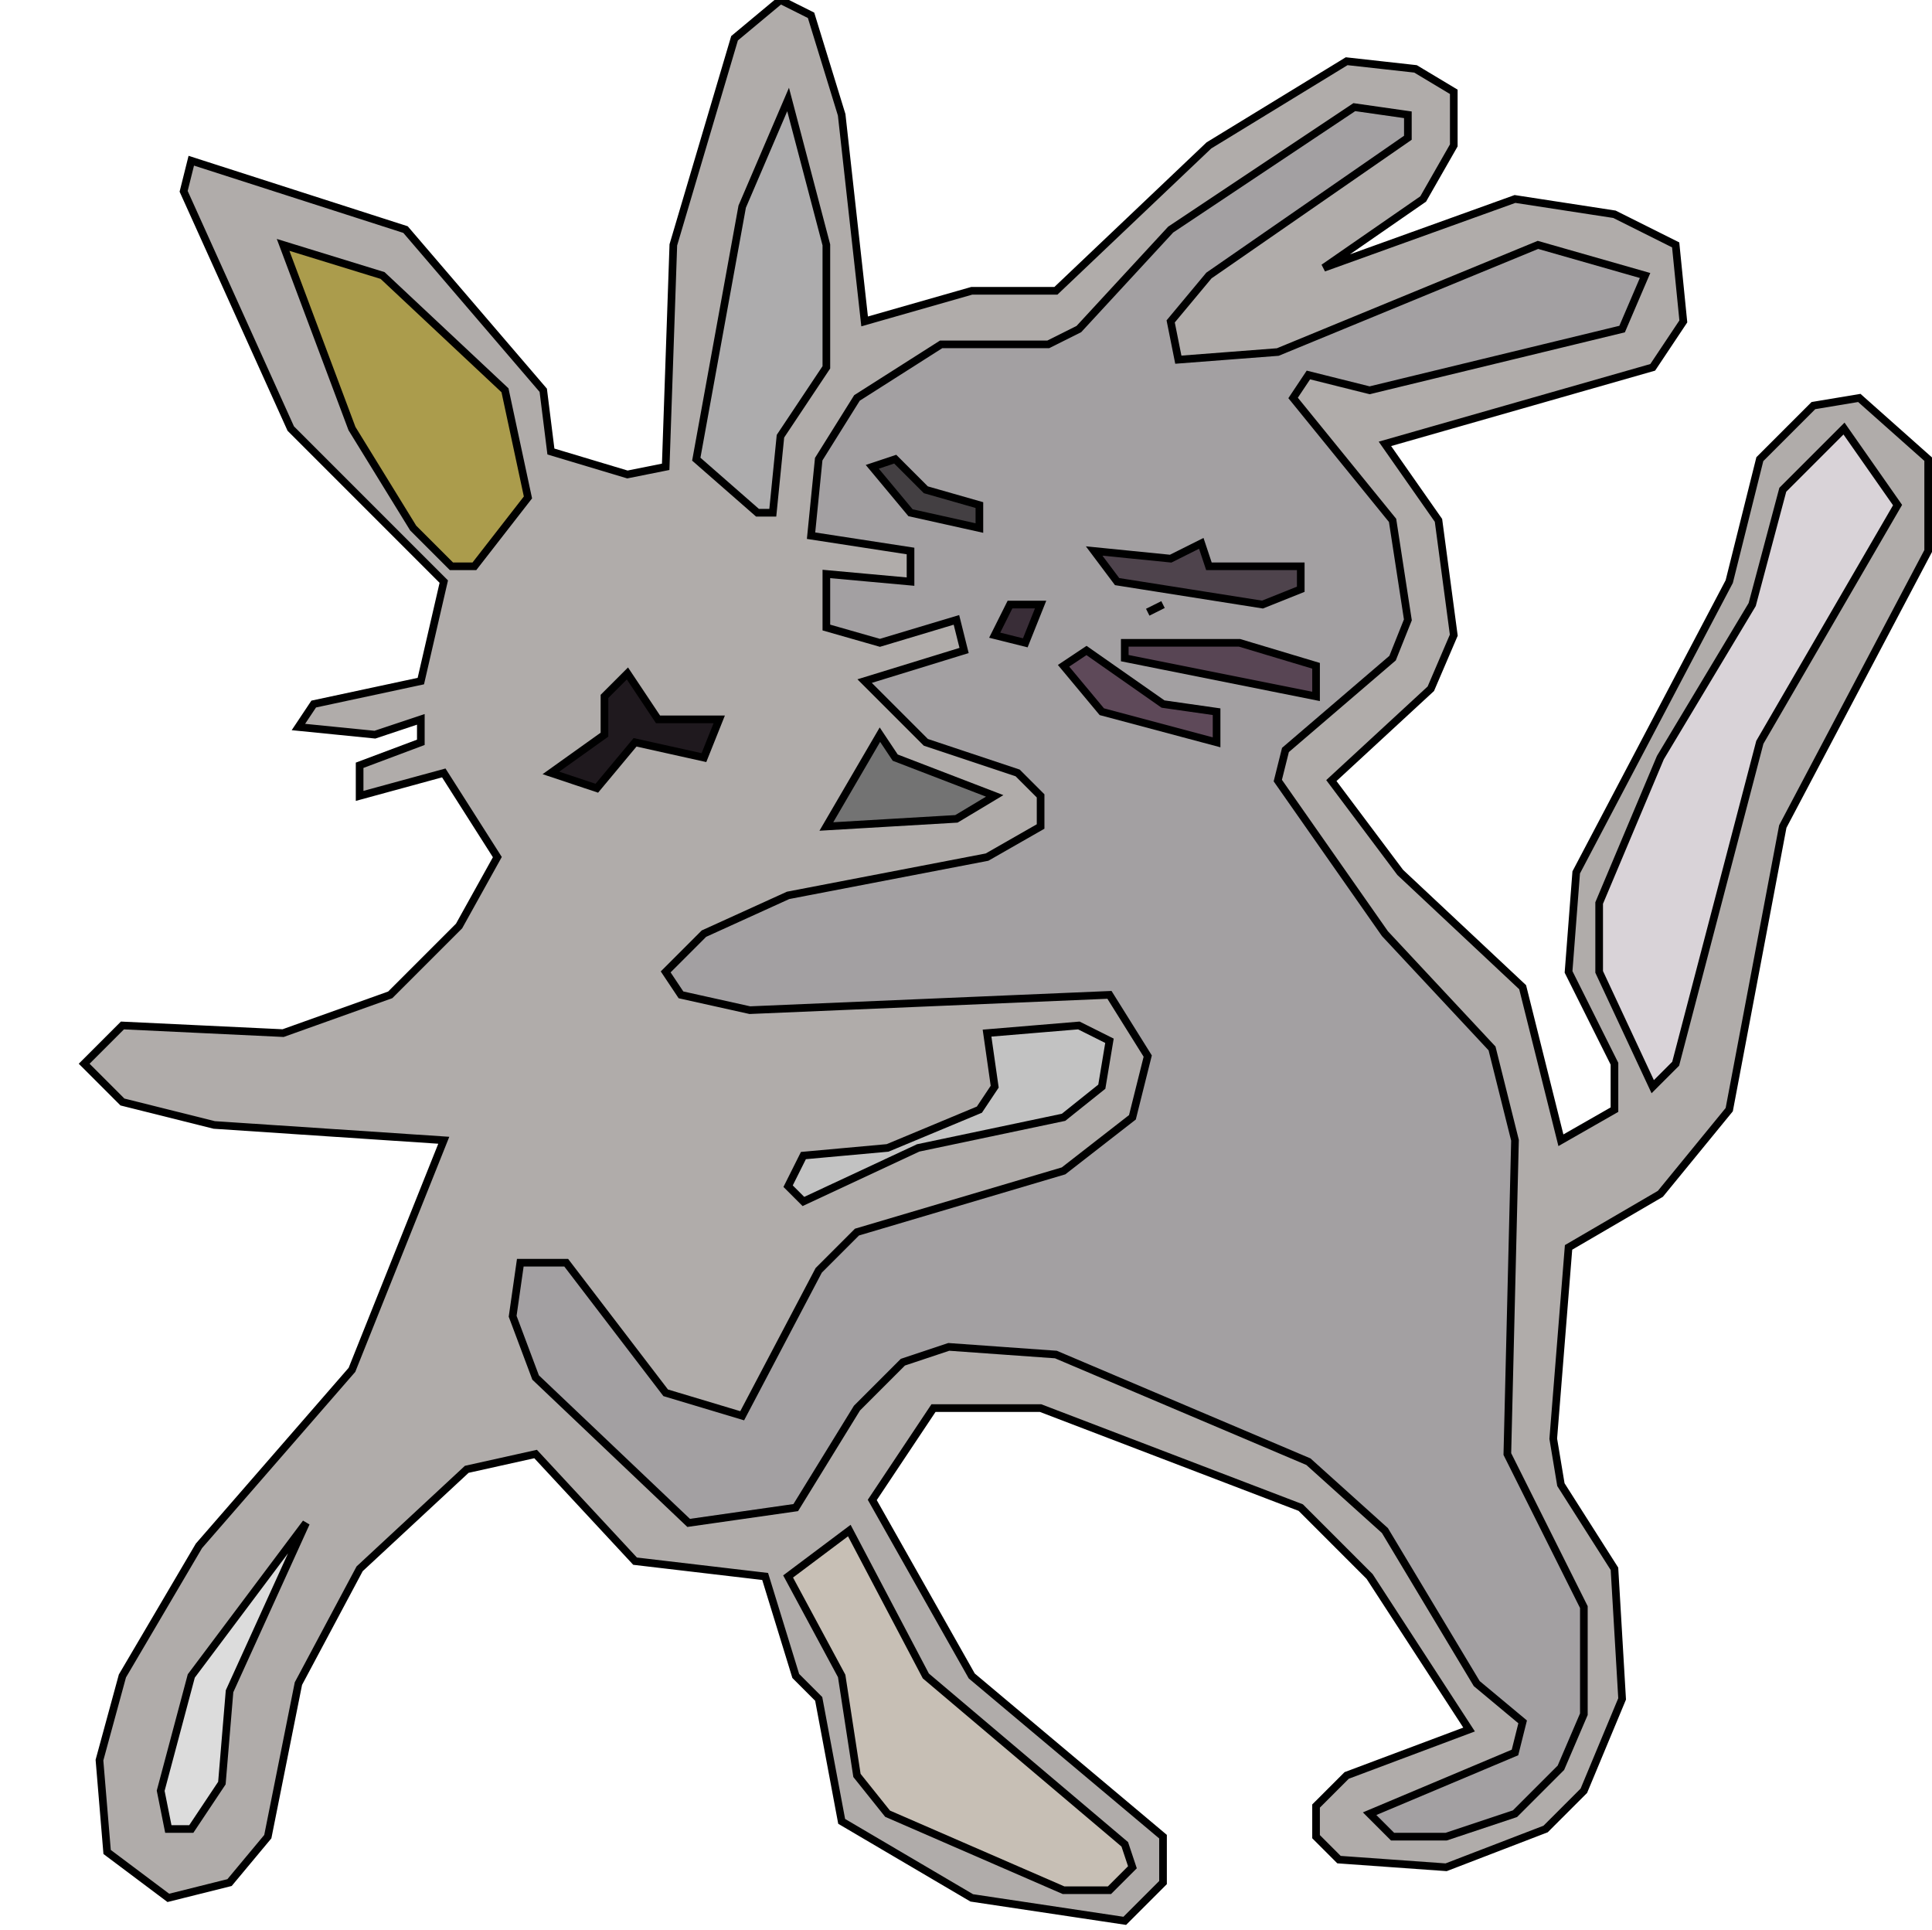
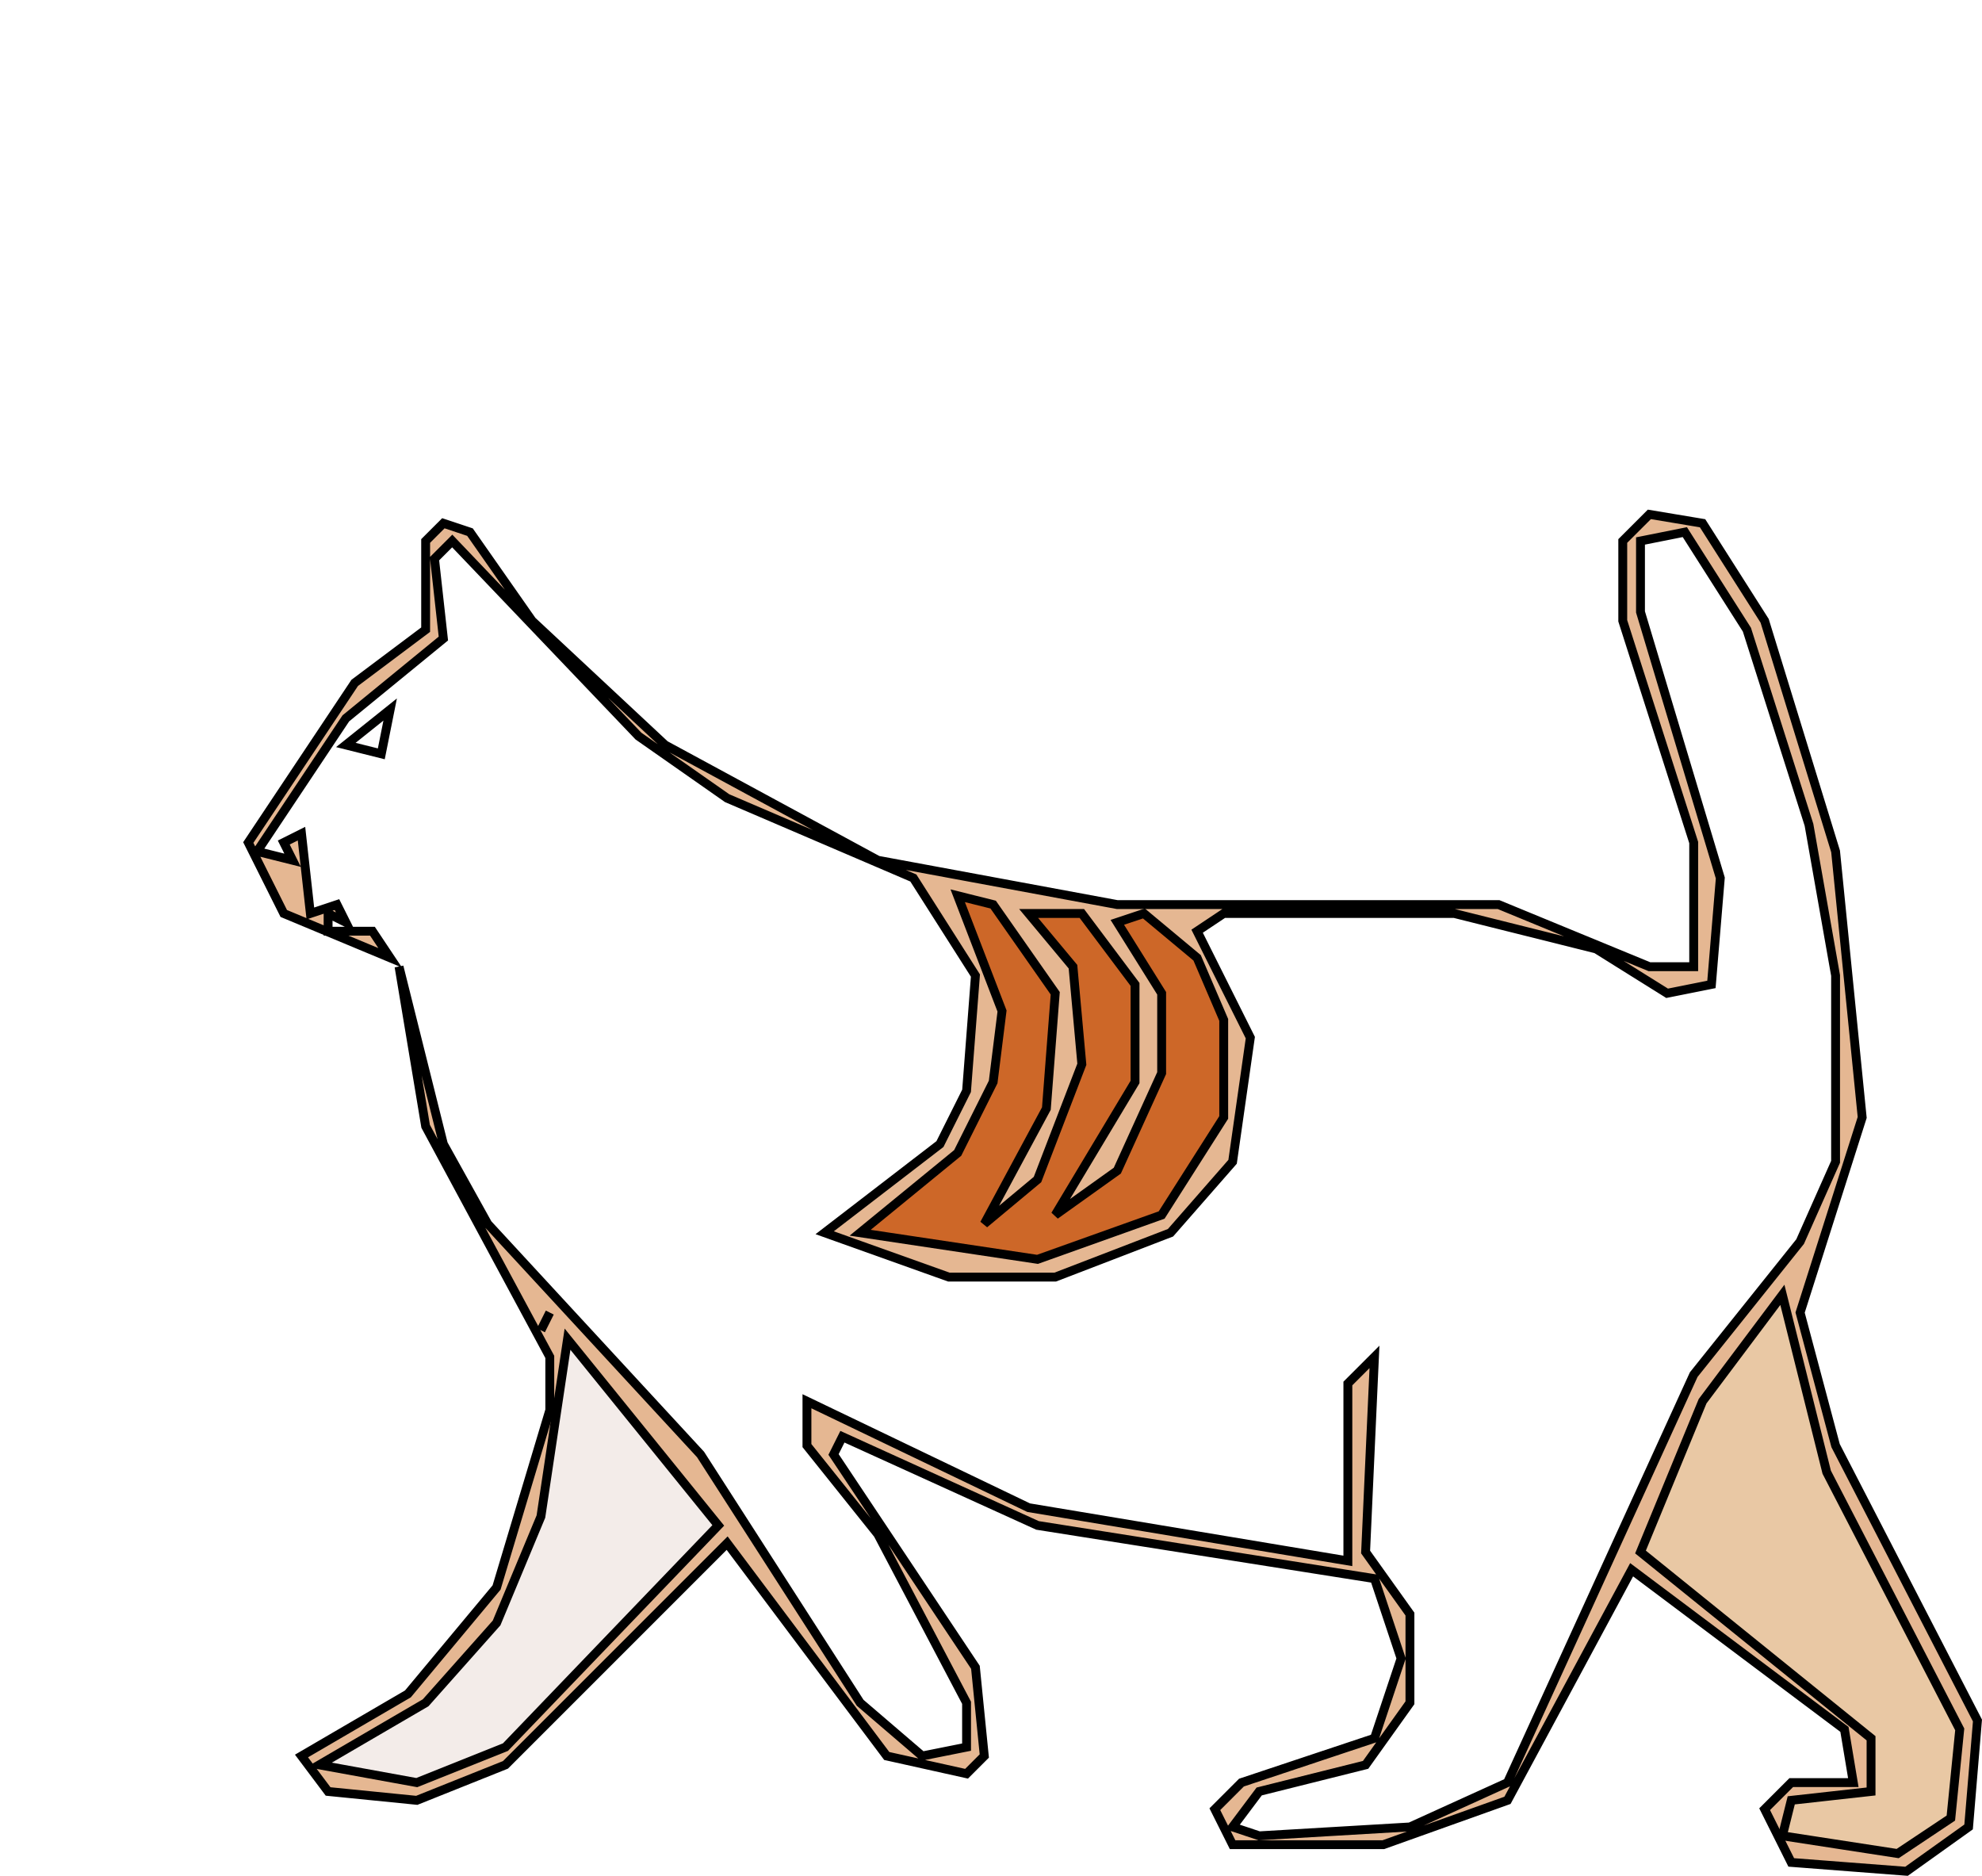
- <svg xmlns="http://www.w3.org/2000/svg" baseProfile="tiny" height="100%" version="1.2" width="100%">
+ <svg xmlns="http://www.w3.org/2000/svg" baseProfile="full" height="100%" version="1.1" width="100%">
  <defs />
-   <polygon fill="rgb(176,172,170)" points="202,239 207,234 212,222 211,205 204,194 203,188 205,163 217,156 226,145 233,108 252,72 252,60 243,52 237,53 230,60 226,76 206,114 205,127 211,139 211,145 204,149 199,129 183,114 174,102 187,90 190,83 188,68 181,58 216,48 220,42 219,32 211,28 198,26 173,35 186,26 190,19 190,12 185,9 176,8 158,19 138,38 127,38 113,42 110,15 106,2 102,0 96,5 88,32 87,61 82,62 72,59 71,51 53,30 25,21 24,25 38,56 58,76 55,89 41,92 39,95 49,96 55,94 55,97 47,100 47,104 58,101 65,112 60,121 51,130 37,135 16,134 11,139 16,144 28,147 58,149 46,179 26,202 16,219 13,230 14,242 22,248 30,246 35,240 39,220 47,205 61,192 70,190 83,204 100,206 104,219 107,222 110,238 127,248 147,251 152,246 152,240 127,219 114,196 122,184 136,184 170,197 179,206 192,226 176,232 172,236 172,240 175,243 189,244" stroke="black" />
-   <polygon fill="rgb(173,172,173)" points="99,67 91,60 97,27 103,13 108,32 108,48 102,57 101,67" stroke="black" />
-   <polygon fill="rgb(163,160,162)" points="189,240 182,240 179,237 198,229 199,225 193,220 181,200 171,191 138,177 124,176 118,178 112,184 104,197 90,199 70,180 67,172 68,165 74,165 87,182 97,185 107,166 112,161 139,153 148,146 150,138 145,130 98,132 89,130 87,127 92,122 103,117 129,112 136,108 136,104 133,101 121,97 113,89 126,85 125,81 115,84 108,82 108,75 119,76 119,72 106,70 107,60 112,52 123,45 137,45 141,43 153,30 177,14 184,15 184,18 158,36 153,42 154,47 167,46 201,32 215,36 212,43 179,51 171,49 169,52 182,68 184,81 182,86 168,98 167,102 181,122 195,137 198,149 197,190 207,210 207,224 204,231 198,237" stroke="black" />
-   <polygon fill="rgb(171,156,76)" points="62,74 59,74 54,69 46,56 37,32 50,36 66,51 69,65" stroke="black" />
-   <polygon fill="rgb(217,211,216)" points="216,142 209,127 209,118 217,99 229,79 233,64 241,56 248,66 230,97 219,139" stroke="black" />
-   <polygon fill="rgb(67,63,66)" points="128,69 128,66 121,64 117,60 114,61 119,67" stroke="black" />
-   <polygon fill="rgb(78,67,76)" points="170,77 170,74 158,74 157,71 153,73 143,72 146,76 165,79" stroke="black" />
-   <polygon fill="rgb(57,45,55)" points="130,83 134,84 136,79 132,79" stroke="black" />
-   <polygon fill="rgb(96,75,91)" points="152,79 150,80" stroke="black" />
-   <polygon fill="rgb(88,69,84)" points="172,91 172,87 162,84 147,84 147,86" stroke="black" />
-   <polygon fill="rgb(94,73,89)" points="159,97 159,93 152,92 142,85 139,87 144,93" stroke="black" />
-   <polygon fill="rgb(31,25,30)" points="72,101 79,96 79,91 82,88 86,94 94,94 92,99 83,97 78,103" stroke="black" />
-   <polygon fill="rgb(115,115,115)" points="108,108 115,96 117,99 130,104 125,107" stroke="black" />
-   <polygon fill="rgb(194,194,194)" points="103,155 105,151 116,150 128,145 130,142 129,135 141,134 145,136 144,142 139,146 120,150 105,157" stroke="black" />
-   <polygon fill="rgb(253,253,253)" points="43,196" stroke="black" />
-   <polygon fill="rgb(254,254,254)" points="42,197" stroke="black" />
-   <polygon fill="rgb(254,253,253)" points="41,198" stroke="black" />
-   <polygon fill="rgb(220,220,220)" points="22,239 21,234 25,219 40,199 30,221 29,233 25,239" stroke="black" />
-   <polygon fill="rgb(199,191,181)" points="148,244 145,247 139,247 116,237 112,232 110,219 103,206 111,200 121,219 147,241" stroke="black" />
+   <polygon fill="rgb(229,183,146)" points="222,206 223,194 207,163 203,148 210,126 207,96 199,70 192,59 186,58 183,61 183,70 191,95 191,109 186,109 169,102 126,102 99,97 75,84 60,70 53,60 50,59 48,61 48,71 40,77 28,95 32,103 44,108 42,105 37,105 37,103 39,104 38,102 35,103 34,94 32,95 33,97 29,96 39,81 50,72 49,63 51,61 72,83 82,90 103,99 110,110 109,123 106,129 93,139 107,144 119,144 132,139 139,131 141,117 135,105 138,103 164,103 180,107 188,112 193,111 194,99 185,69 185,61 190,60 197,71 204,93 207,110 207,131 203,140 191,155 170,201 159,206 142,207 139,206 142,202 154,199 159,192 159,182 154,175 155,153 152,156 152,176 116,170 91,158 91,163 99,173 109,192 109,197 104,198 97,192 79,164 55,138 50,129 45,109 48,127 62,153 62,159 56,179 46,191 34,198 37,202 47,203 57,199 82,174 100,198 109,200 111,198 110,188 94,164 95,162 117,172 155,178 158,187 155,196 140,201 137,204 139,208 156,208 170,203 184,177 208,195 209,201 202,201 199,204 202,210 215,211" stroke="black" />
+   <polygon fill="rgb(254,253,254)" points="39,84 43,85 44,80" stroke="black" />
+   <polygon fill="rgb(253,253,254)" points="34,100" stroke="black" />
+   <polygon fill="rgb(249,150,31)" points="107,100" stroke="black" />
+   <polygon fill="rgb(205,103,40)" points="131,137 117,142 97,139 108,130 112,122 113,114 108,101 112,102 119,112 118,125 111,138 117,133 122,120 121,109 116,103 122,103 128,111 128,122 119,137 126,132 131,121 131,112 126,104 129,103 135,108 138,115 138,126" stroke="black" />
+   <polygon fill="rgb(233,200,164)" points="214,209 201,207 202,203 211,202 211,196 185,175 192,158 201,146 206,166 221,195 220,205" stroke="black" />
+   <polygon fill="rgb(254,254,254)" points="61,150 62,148" stroke="black" />
+   <polygon fill="rgb(254,254,253)" points="63,150" stroke="black" />
+   <polygon fill="rgb(243,236,233)" points="36,199 48,192 56,183 61,171 64,151 81,172 57,197 47,201" stroke="black" />
</svg>
